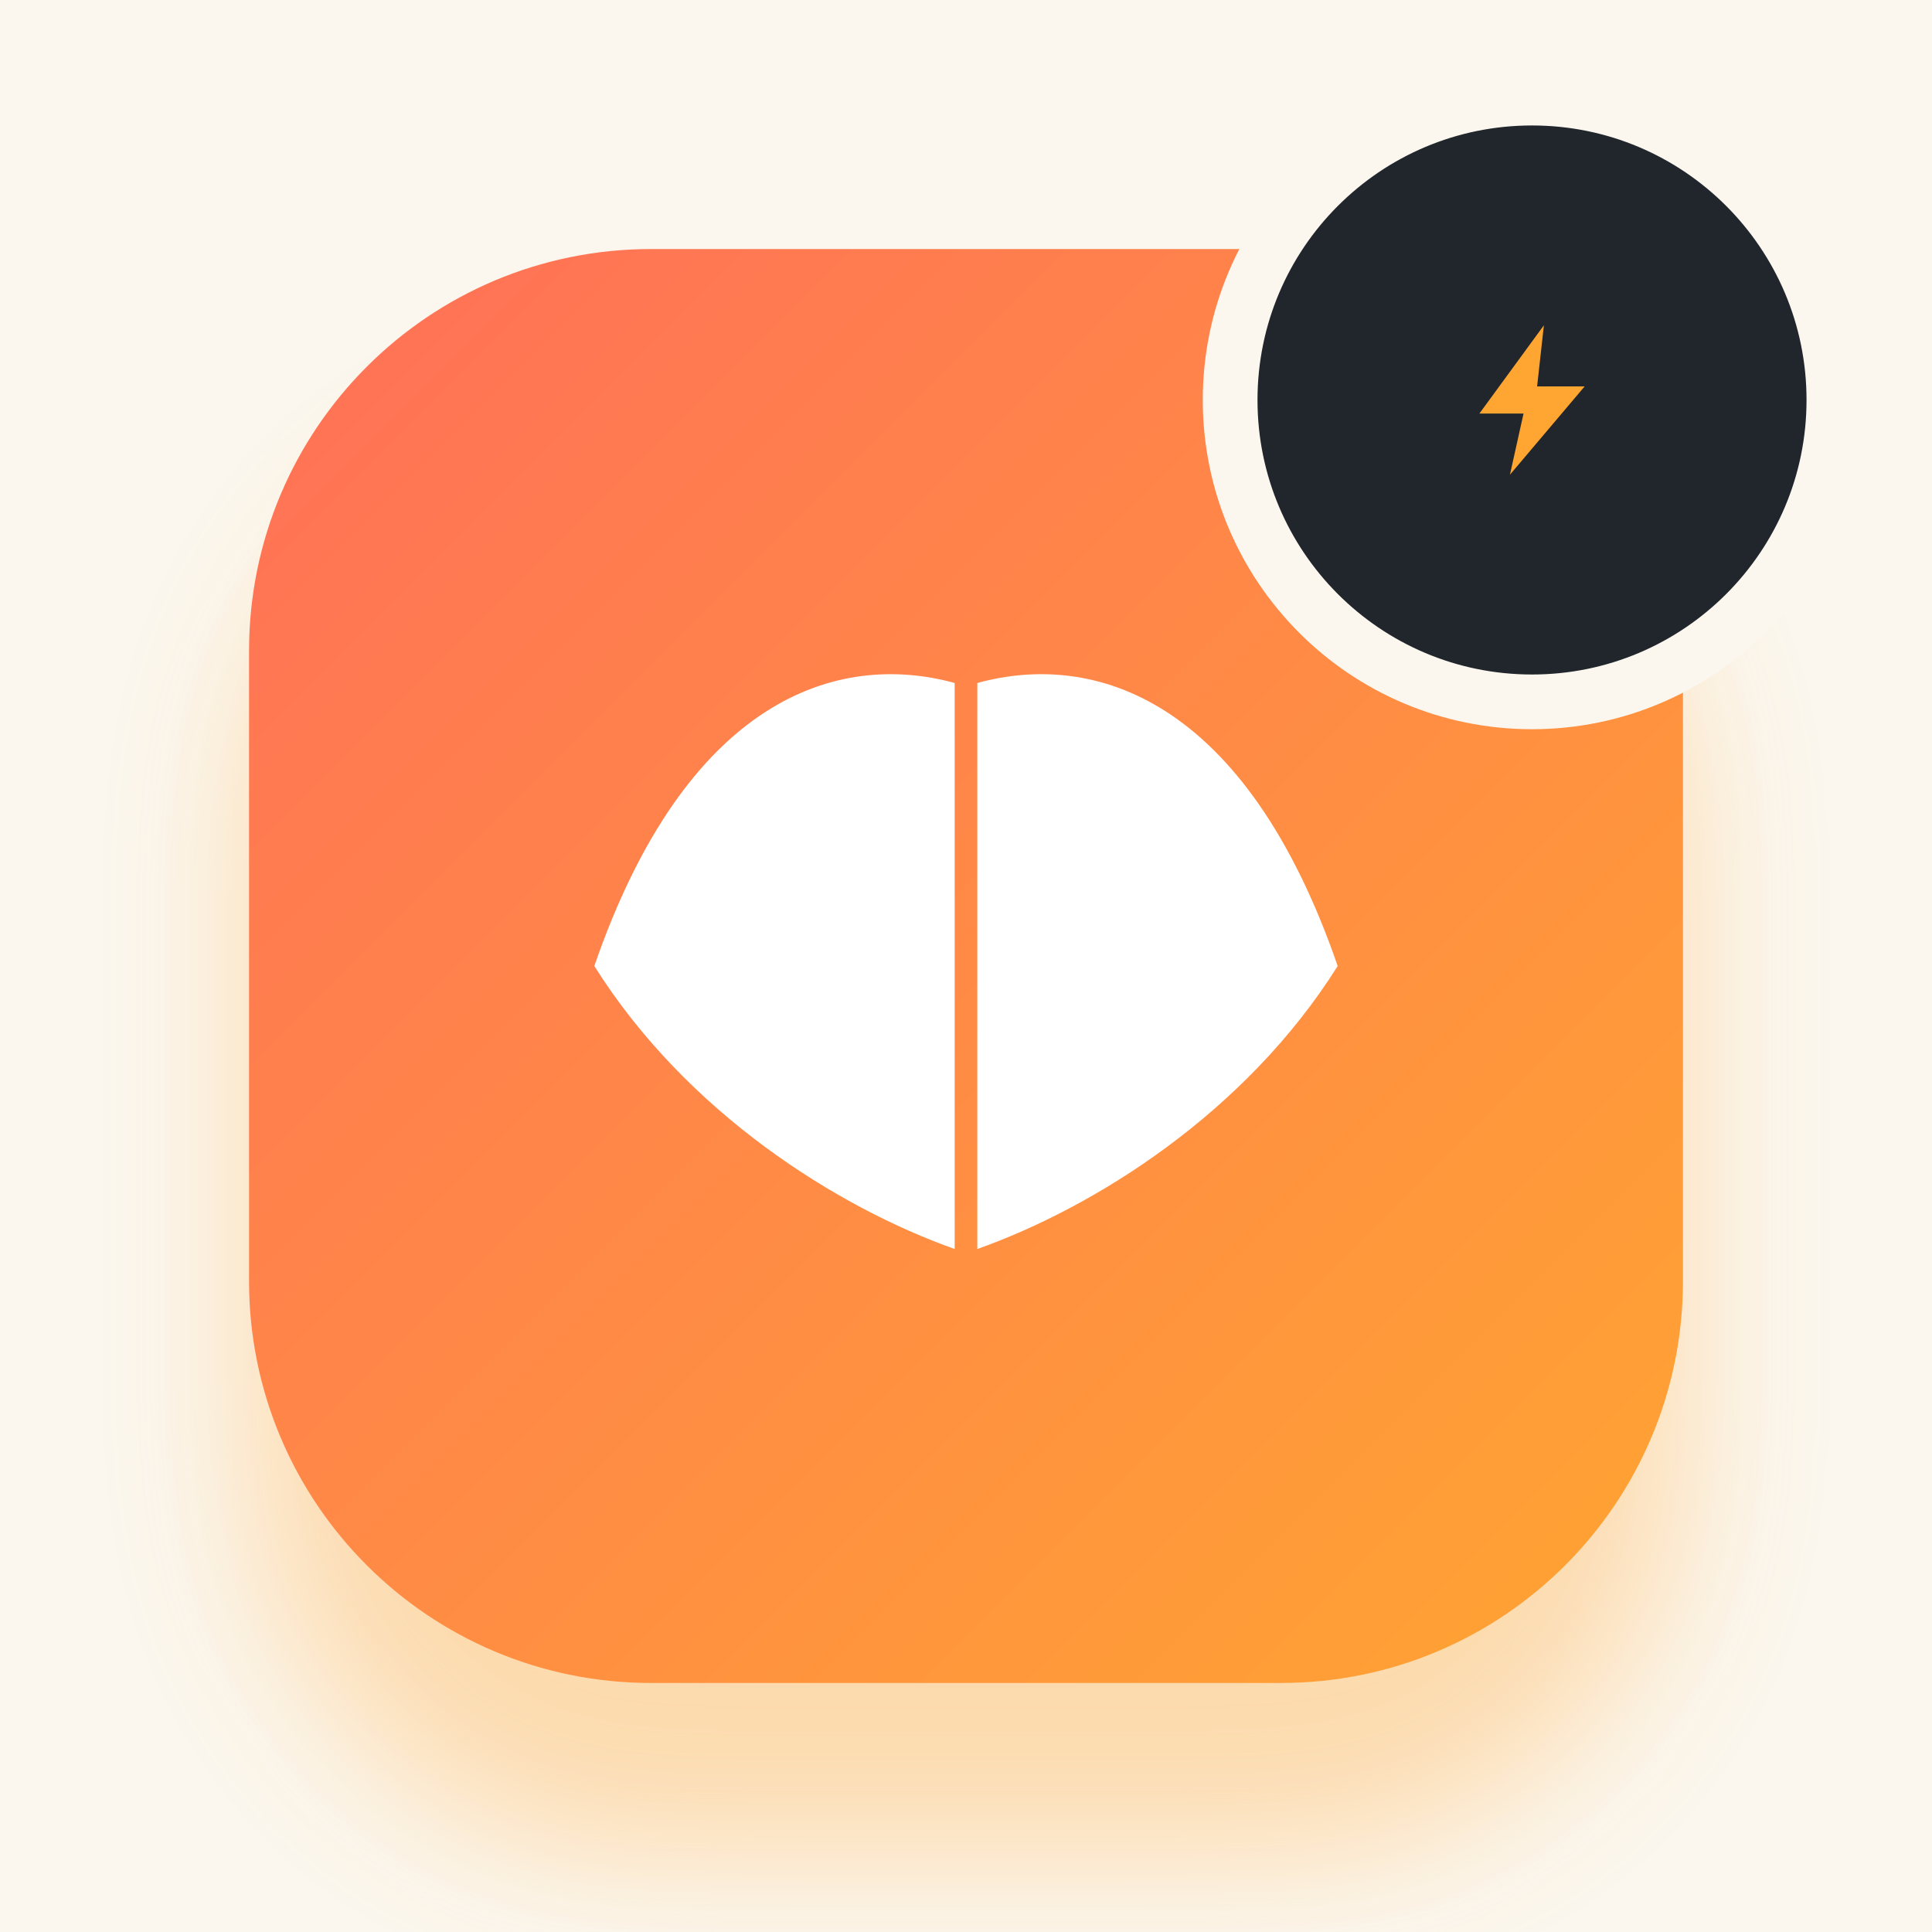
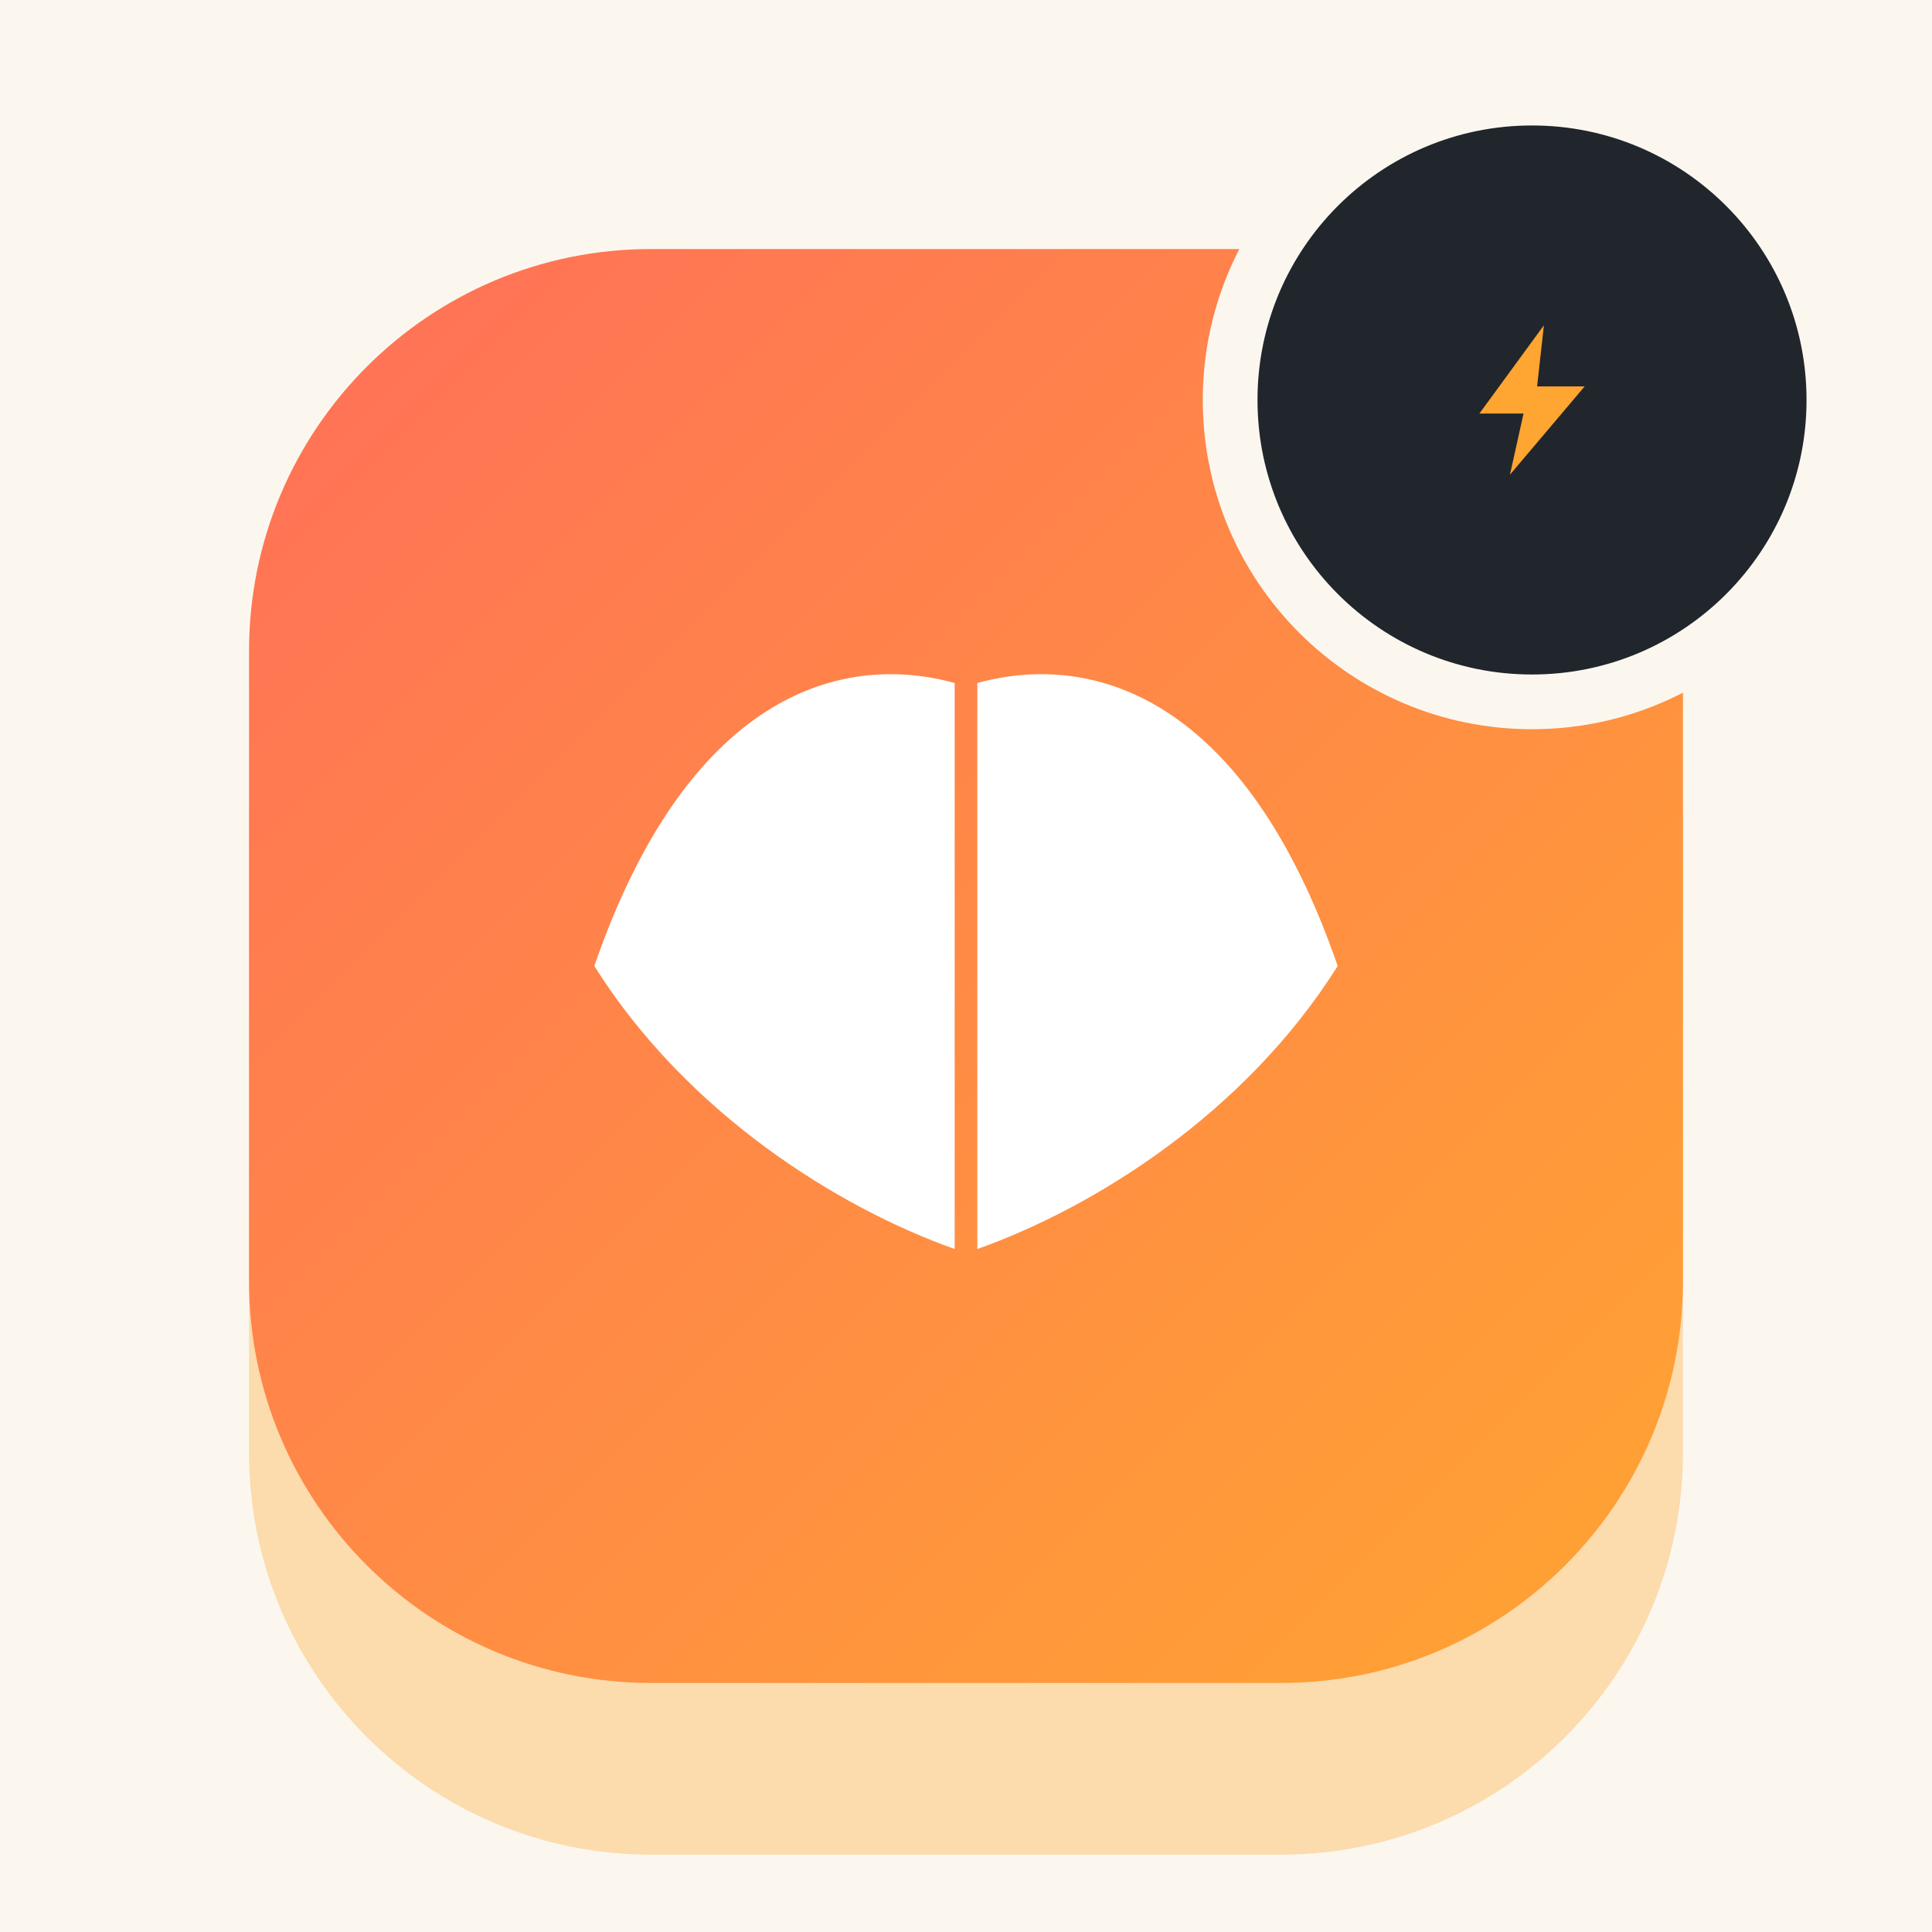
<svg xmlns="http://www.w3.org/2000/svg" viewBox="0 0 1024 1024">
  <defs>
    <linearGradient id="badgeGradient" x1="0%" y1="0%" x2="100%" y2="100%">
      <stop offset="0%" stop-color="#FF6F59" />
      <stop offset="100%" stop-color="#FFA531" />
    </linearGradient>
-     <filter id="softGlow" x="-50%" y="-50%" width="200%" height="200%">
-       <feGaussianBlur stdDeviation="40" />
-     </filter>
  </defs>
  <rect x="0" y="0" width="1024" height="1024" fill="#FBF7EF" />
-   <rect x="132" y="223" width="760" height="760" rx="213" fill="#FFA531" opacity="0.35" filter="url(#softGlow)" />
+   <rect x="132" y="223" width="760" height="760" rx="213" fill="#FFA531" opacity="0.35" />
  <rect x="132" y="132" width="760" height="760" rx="213" fill="url(#badgeGradient)" />
  <path d="M506,362 C444,345 364,370 315,512 C364,590 444,640 506,662 Z" fill="#FFFFFF" />
  <path d="M518,362 C580,345 660,370 709,512 C660,590 580,640 518,662 Z" fill="#FFFFFF" />
  <circle cx="812" cy="212" r="160" fill="#20262B" stroke="#FBF7EF" stroke-width="29" />
  <g transform="translate(766.1,167) scale(0.9)">
    <path d="M58,6 L20,58 L46,58 L38,94 L82,42 L54,42 Z" fill="#FFA531" />
  </g>
</svg>
